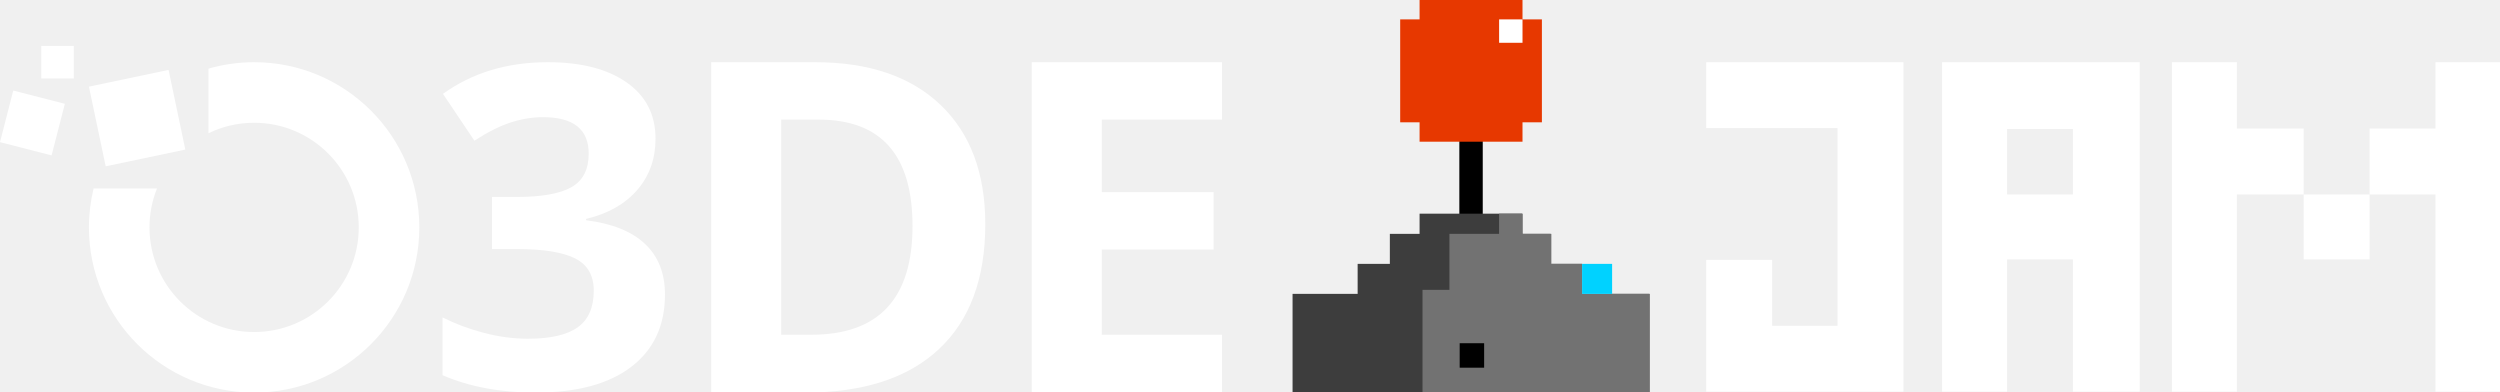
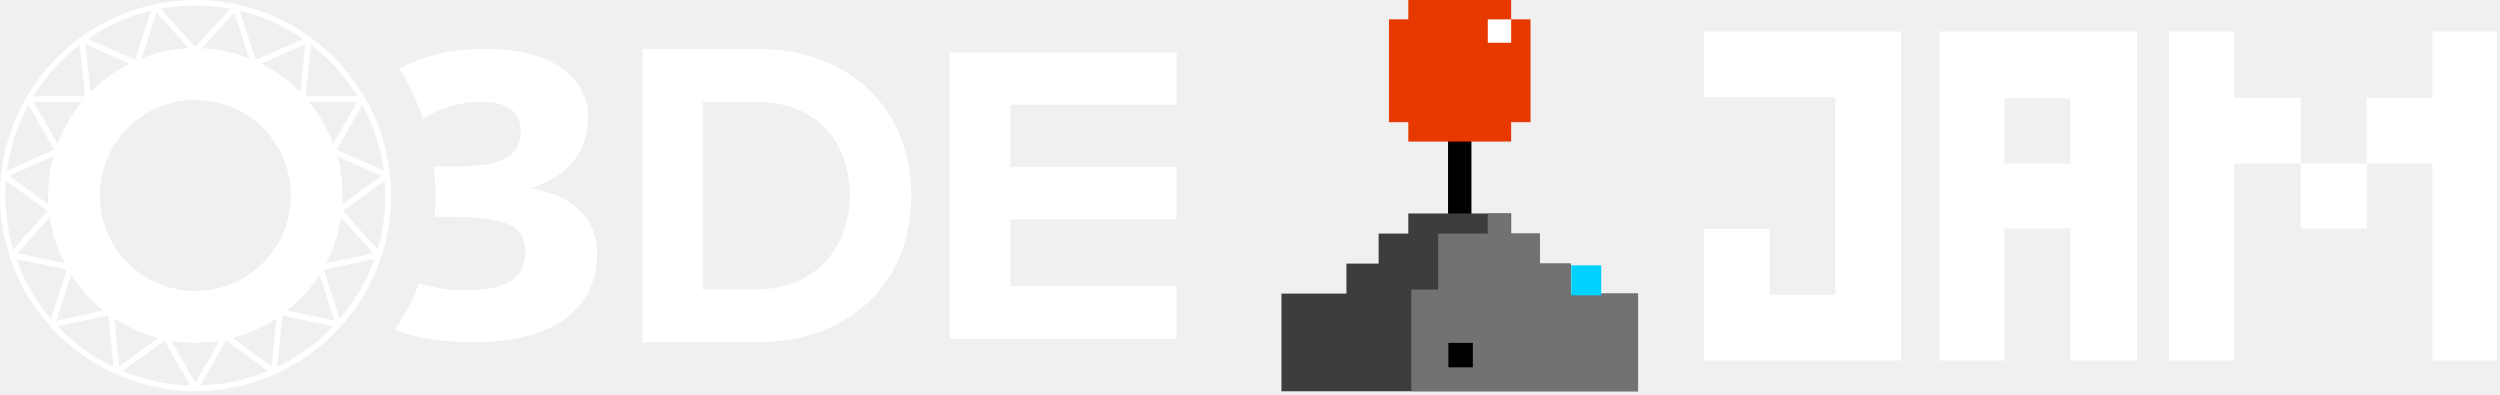
- <svg xmlns="http://www.w3.org/2000/svg" version="1.1" id="Layer_1" x="0px" y="0px" viewBox="0 0 715.309 112.066" style="enable-background:new 0 0 715.309 112.066;" xml:space="preserve">
-   <style type="text/css">
- 	.st0{fill-rule:evenodd;clip-rule:evenodd;fill:#FFFFFF;}
- 	.st1{fill:#FFFFFF;}
- 	.st2{fill:#E73800;}
- 	.st3{fill:#3D3D3D;}
- 	.st4{fill:#727272;}
- 	.st5{fill:#00D2FF;}
- </style>
-   <g>
-     <path class="st0" d="M187.562,39.686c0,5.744-1.74,10.629-5.221,14.654c-3.48,4.025-8.364,6.792-14.654,8.302v0.377   c7.422,0.923,13.04,3.176,16.856,6.761c3.815,3.585,5.723,8.418,5.723,14.497c0,8.849-3.207,15.735-9.622,20.661   c-6.416,4.927-15.577,7.39-27.485,7.39c-9.979,0-18.827-1.656-26.541-4.969V90.818c3.563,1.804,7.484,3.27,11.761,4.402   c4.277,1.133,8.512,1.698,12.704,1.698c6.415,0,11.153-1.088,14.214-3.27c3.061-2.18,4.592-5.68,4.592-10.503   c0-4.318-1.761-7.378-5.283-9.183c-3.523-1.802-9.142-2.704-16.856-2.704h-6.981V56.353h7.107c7.128,0,12.337-0.933,15.629-2.799   c3.291-1.866,4.937-5.063,4.937-9.592c0-6.96-4.361-10.44-13.082-10.44c-3.019,0-6.091,0.503-9.214,1.509   c-3.124,1.007-6.594,2.748-10.409,5.221l-8.993-13.397c8.385-6.038,18.385-9.057,30-9.057c9.518,0,17.033,1.93,22.547,5.787   C184.804,27.442,187.562,32.81,187.562,39.686" />
-     <path class="st0" d="M261.093,64.675c0-20.302-8.966-30.454-26.897-30.454h-10.669v61.555h8.599   C251.437,95.776,261.093,85.41,261.093,64.675L261.093,64.675z M281.913,64.158c0,15.562-4.429,27.479-13.288,35.756   c-8.857,8.276-21.649,12.414-38.374,12.414h-26.768v-94.53h29.679c15.43,0,27.414,4.074,35.949,12.221   S281.913,49.545,281.913,64.158L281.913,64.158L281.913,64.158z" />
-     <polyline class="st0" points="349.64,112.328 295.198,112.328 295.198,17.798 349.64,17.798 349.64,34.221 315.242,34.221    315.242,54.977 347.247,54.977 347.247,71.399 315.242,71.399 315.242,95.776 349.64,95.776 349.64,112.328  " />
-     <path class="st0" d="M72.71,17.798c-4.533,0-8.911,0.652-13.062,1.844V38.12c3.948-1.917,8.379-2.995,13.062-2.995   c16.535,0,29.938,13.404,29.938,29.938c0,16.534-13.403,29.939-29.938,29.939c-16.534,0-29.937-13.405-29.937-29.939   c0-3.936,0.766-7.689,2.147-11.132H26.777c-0.863,3.571-1.331,7.296-1.331,11.132c0,26.104,21.161,47.265,47.264,47.265   c26.104,0,47.266-21.161,47.266-47.265C119.976,38.96,98.814,17.798,72.71,17.798" />
-     <polyline class="st0" points="53.023,42.792 30.237,47.582 25.447,24.797 48.232,20.006 53.023,42.792  " />
-     <rect x="11.806" y="13.137" class="st1" width="9.314" height="9.313" />
-     <polyline class="st0" points="14.761,44.463 0,40.67 3.793,25.91 18.554,29.703 14.761,44.463  " />
+ <svg xmlns="http://www.w3.org/2000/svg" viewBox="0 0 716 113" fill="none">
+   <g clip-path="url(#clip0_39_354)">
+     <path d="M488 27.853H525.577V84.415H506.853V65.56H488V103.268H544.432V9H488V27.853Z" fill="white" />
+     <path d="M555.484 103.268H574.076V65.43H592.929V103.268H612.044V9H555.484V103.268ZM574.076 28.116H592.929V46.838H574.076V28.116Z" fill="white" />
+     <path d="M639.837 27.985V9H621.246V103.268H639.837V46.838H658.952V27.985H639.837Z" fill="white" />
+     <path d="M696.659 9V27.985H677.806V46.838H696.659V103.268H715.121V9H696.659Z" fill="white" />
+     <path d="M677.805 46.838H658.952V65.43H677.805V46.838Z" fill="white" />
+     <path d="M421.416 39.368H414.722V63.261H421.416V39.368Z" fill="black" />
+     <path d="M438.341 5.548H432.793V0H403.343V5.548H397.796V34.997H403.343V40.545H432.793V34.997H438.341V5.548Z" fill="#E73800" />
+     <path d="M449.846 84.081V75.499H440.852V66.912H432.793V61.135H403.343V66.912H394.837V75.499H385.621V84.081H367V112.328H403.343H432.793H469.136V84.081H449.846Z" fill="#3D3D3D" />
+     <path d="M432.794 5.548H426.1V12.242H432.794V5.548Z" fill="white" />
+     <path d="M426.088 61.135V66.912H411.887V82.933H404.181V112.328H469.137V84.081H449.846V75.499H441.048V66.912H432.694V61.135H426.088Z" fill="#727272" />
+     <path d="M458.587 76H450V84.587H458.587V76Z" fill="#00D2FF" />
+     <path d="M421.816 98.205H414.816V105.205H421.816V98.205Z" fill="black" />
+     <path d="M184 14H216.81C242.877 14 261 30.739 261 56.067C261 81.395 242.91 98 216.81 98H184V14ZM216.709 82.877C233.565 82.877 243.377 70.651 243.377 56.101C243.377 40.911 234.199 29.19 216.709 29.19H201.255V82.877H216.709Z" fill="white" />
+     <path d="M272 15H337V29.983H289.367V47.8H336.967V62.816H289.367V81.882H336.967V97H272V15Z" fill="white" />
+     <path d="M165.405 59.623C162.221 56.805 157.664 54.893 151.834 53.92C156.659 52.478 160.513 50.197 163.36 47.11C166.745 43.487 168.42 38.992 168.42 33.826C168.42 27.586 165.706 22.655 160.345 19.166C155.084 15.744 147.847 14 138.833 14C129.653 14 121.444 15.912 114.374 19.636C117.155 24.097 119.4 28.895 121.109 33.96C123.991 32.316 126.671 31.109 129.116 30.404C131.965 29.532 134.813 29.129 137.56 29.129C145.334 29.129 149.12 31.88 149.12 37.55C149.12 41.273 147.713 43.789 144.865 45.332C141.883 46.909 137.092 47.714 130.557 47.714H124.225C124.56 50.431 124.728 53.216 124.728 56.033C124.728 58.08 124.627 60.126 124.46 62.105H130.424C137.527 62.105 142.721 62.877 145.903 64.387C148.987 65.863 150.461 68.278 150.461 71.8C150.461 75.792 149.154 78.61 146.473 80.388C143.726 82.2 139.37 83.139 133.539 83.139C129.687 83.139 125.732 82.636 121.813 81.663C121.209 81.495 120.606 81.361 120.003 81.193C118.16 85.923 115.782 90.418 113 94.578C119.668 96.859 127.207 98 135.517 98C146.775 98 155.588 95.786 161.685 91.425C167.851 86.997 171 80.724 171 72.807C171 67.339 169.124 62.877 165.405 59.623Z" fill="white" />
+     <path d="M112 55.983C112 54.068 111.899 52.085 111.697 50.136C110.891 42.273 108.471 34.813 104.506 27.992C100.609 21.237 95.199 15.256 88.915 10.686C82.496 6.015 75.339 2.823 67.644 1.21C60.016 -0.403 51.984 -0.403 44.356 1.21C36.628 2.856 29.47 6.049 23.086 10.686C16.802 15.256 11.392 21.271 7.494 27.992C3.528 34.847 1.109 42.273 0.302 50.136C0.101 52.119 0 54.068 0 55.983C0 61.898 0.907 67.711 2.722 73.289C5.175 80.783 9.073 87.57 14.382 93.451C19.692 99.332 26.009 103.935 33.234 107.162C40.425 110.387 48.087 112 56.017 112C63.947 112 71.609 110.387 78.799 107.162C85.992 103.935 92.342 99.332 97.651 93.451C102.961 87.57 106.858 80.783 109.312 73.289C111.093 67.711 112 61.898 112 55.983ZM109.883 48.859L96.374 42.844L103.767 30.041C106.96 35.889 109.009 42.239 109.883 48.859ZM83.302 55.983C83.302 71.071 71.071 83.337 55.95 83.337C40.828 83.337 28.596 71.105 28.596 55.983C28.596 40.862 40.828 28.63 55.95 28.63C71.071 28.63 83.302 40.862 83.302 55.983ZM13.777 55.983C13.777 56.823 13.811 57.663 13.845 58.504L2.655 50.371L15.256 44.76C14.315 48.322 13.777 52.085 13.777 55.983ZM18.515 75.406L5.007 72.55L14.248 62.267C14.954 66.938 16.398 71.374 18.515 75.406ZM97.651 62.267L106.893 72.55L93.383 75.406C95.501 71.374 96.98 66.938 97.651 62.267ZM96.609 44.76L109.212 50.371L98.021 58.504C98.055 57.663 98.089 56.823 98.089 55.983C98.122 52.085 97.618 48.322 96.609 44.76ZM95.434 41.131C93.787 36.762 91.435 32.73 88.511 29.168H95.164H102.356L95.434 41.131ZM88.243 20.834L89.083 12.836C94.325 16.869 98.861 21.909 102.322 27.555H87.537L88.243 20.834ZM86.663 19.927L85.992 26.379C82.766 23.086 78.969 20.33 74.801 18.247L80.245 15.827L87.436 12.635L86.663 19.927ZM86.764 11.123L79.741 14.248L73.256 17.138L73.054 16.567L68.652 3.058C75.17 4.637 81.253 7.326 86.764 11.123ZM71.374 16.701C67.173 15.054 62.603 14.046 57.865 13.845L67.106 3.562L71.374 16.701ZM65.863 2.487L55.95 13.475L46.037 2.487C52.556 1.277 59.344 1.277 65.863 2.487ZM44.827 3.562L54.068 13.845C49.33 14.046 44.76 15.054 40.559 16.701L44.827 3.562ZM43.248 3.058L38.812 16.768L38.678 17.171L38.543 17.104L25.169 11.156C30.68 7.326 36.728 4.637 43.248 3.058ZM32.293 16.13L37.098 18.247C32.931 20.33 29.168 23.086 25.908 26.379L25.404 21.473L24.463 12.601L32.293 16.13ZM22.817 12.836L24.363 27.555H9.577C13.038 21.909 17.575 16.869 22.817 12.836ZM23.388 29.201C20.465 32.763 18.112 36.796 16.466 41.164L9.577 29.201H23.388ZM8.132 30.041L15.525 42.844L2.016 48.859C2.89 42.239 4.94 35.889 8.132 30.041ZM1.546 55.983C1.546 54.572 1.613 53.161 1.714 51.716L2.386 52.22L13.677 60.419L3.797 71.407C2.319 66.434 1.546 61.225 1.546 55.983ZM4.671 74.163L19.154 77.221L14.584 91.3C10.216 86.193 6.889 80.447 4.671 74.163ZM16.13 91.838L20.397 78.699C22.884 82.597 26.043 86.092 29.638 88.948L16.13 91.838ZM16.499 93.418L30.982 90.326L32.528 105.044C26.479 102.188 21.103 98.29 16.499 93.418ZM32.73 91.166C36.56 93.686 40.794 95.602 45.331 96.778L34.175 104.91L32.73 91.166ZM35.149 106.254L47.112 97.551L48.322 99.668L54.505 110.387C47.818 110.186 41.299 108.808 35.149 106.254ZM49.061 97.584C51.312 97.954 53.631 98.156 55.983 98.156C58.336 98.156 60.654 97.954 62.906 97.584L55.95 109.547L49.061 97.584ZM57.395 110.354L58.604 108.236L64.787 97.517L76.75 106.22C70.601 108.808 64.082 110.186 57.395 110.354ZM77.759 104.91L66.602 96.778C71.138 95.602 75.406 93.686 79.203 91.166L77.759 104.91ZM79.372 105.078L80.917 90.36L95.4 93.451C90.796 98.29 85.42 102.188 79.372 105.078ZM82.261 88.948C85.89 86.058 89.015 82.597 91.502 78.699L95.77 91.838L82.261 88.948ZM97.315 91.3L92.745 77.221L107.229 74.163C105.01 80.447 101.684 86.193 97.315 91.3ZM108.136 71.407L98.222 60.419L110.186 51.716C110.287 53.161 110.354 54.572 110.354 55.983C110.354 61.225 109.615 66.434 108.136 71.407Z" fill="white" />
  </g>
-   <g>
-     <polygon class="st1" points="488.188,36.651 525.765,36.651 525.765,93.213 507.041,93.213 507.041,74.358 488.188,74.358    488.188,112.066 544.62,112.066 544.62,17.798 488.188,17.798  " />
-     <path class="st1" d="M555.672,112.066h18.592V74.228h18.853v37.838h19.115V17.798h-56.56V112.066z M574.264,36.914h18.853v18.722   h-18.853V36.914z" />
-     <polygon class="st1" points="640.025,36.783 640.025,17.798 621.434,17.798 621.434,112.066 640.025,112.066 640.025,55.636    659.14,55.636 659.14,36.783  " />
-     <polygon class="st1" points="696.847,17.798 696.847,36.783 677.994,36.783 677.994,55.636 696.847,55.636 696.847,112.066    715.309,112.066 715.309,17.798  " />
-     <rect x="659.14" y="55.636" class="st1" width="18.853" height="18.592" />
-   </g>
-   <g>
-     <rect x="417.554" y="39.368" width="6.694" height="23.893" />
-     <polygon class="st2" points="441.173,5.548 435.625,5.548 435.625,0 406.175,0 406.175,5.548 400.628,5.548 400.628,34.997    406.175,34.997 406.175,40.545 435.625,40.545 435.625,34.997 441.173,34.997  " />
-     <polygon class="st3" points="452.678,84.081 452.678,75.499 443.684,75.499 443.684,66.912 435.625,66.912 435.625,61.135    406.175,61.135 406.175,66.912 397.669,66.912 397.669,75.499 388.453,75.499 388.453,84.081 369.832,84.081 369.832,112.328    406.175,112.328 435.625,112.328 471.968,112.328 471.968,84.081  " />
-     <rect x="428.932" y="5.548" class="st1" width="6.694" height="6.694" />
-     <polygon class="st4" points="428.92,61.135 428.92,66.912 414.719,66.912 414.719,82.933 407.013,82.933 407.013,112.328    471.969,112.328 471.969,84.081 452.678,84.081 452.678,75.499 443.88,75.499 443.88,66.912 435.526,66.912 435.526,61.135  " />
-     <rect x="452.678" y="75.499" class="st5" width="8.587" height="8.587" />
-     <rect x="417.648" y="98.205" width="7" height="7" />
-   </g>
+   <defs>
+     <clipPath id="clip0_39_354">
+       <rect width="715.309" height="112.066" fill="white" />
+     </clipPath>
+   </defs>
</svg>
